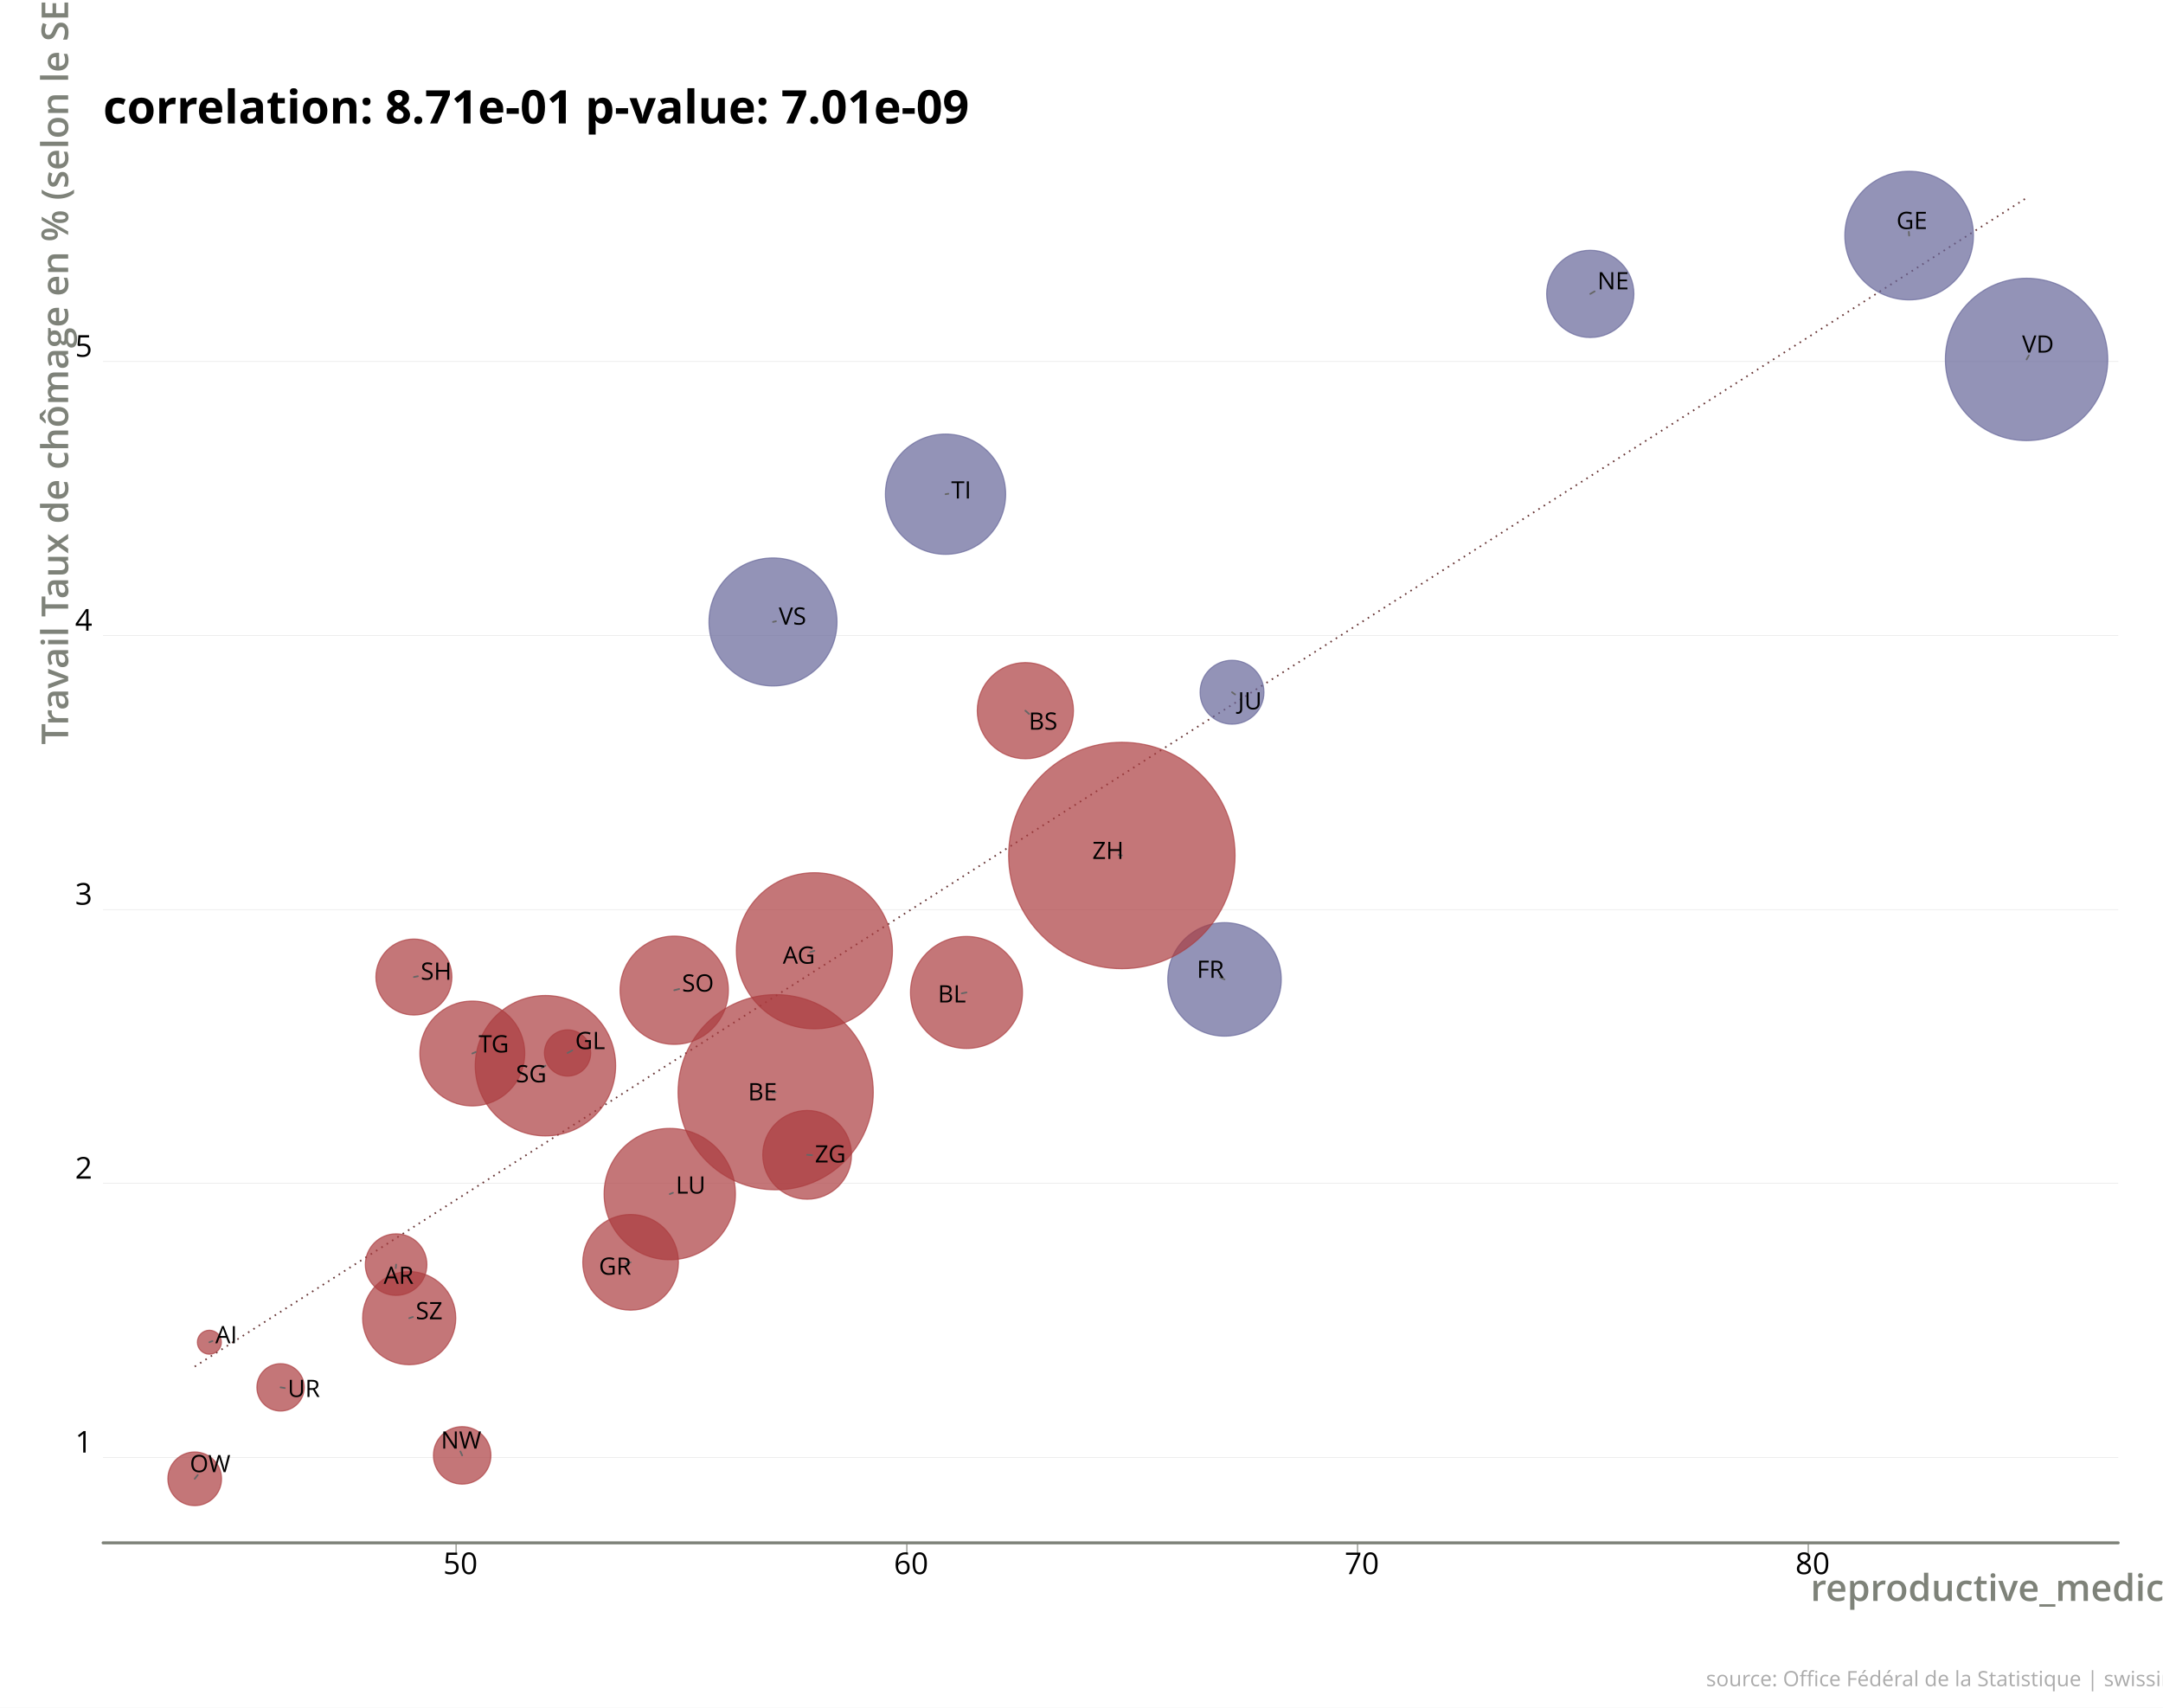
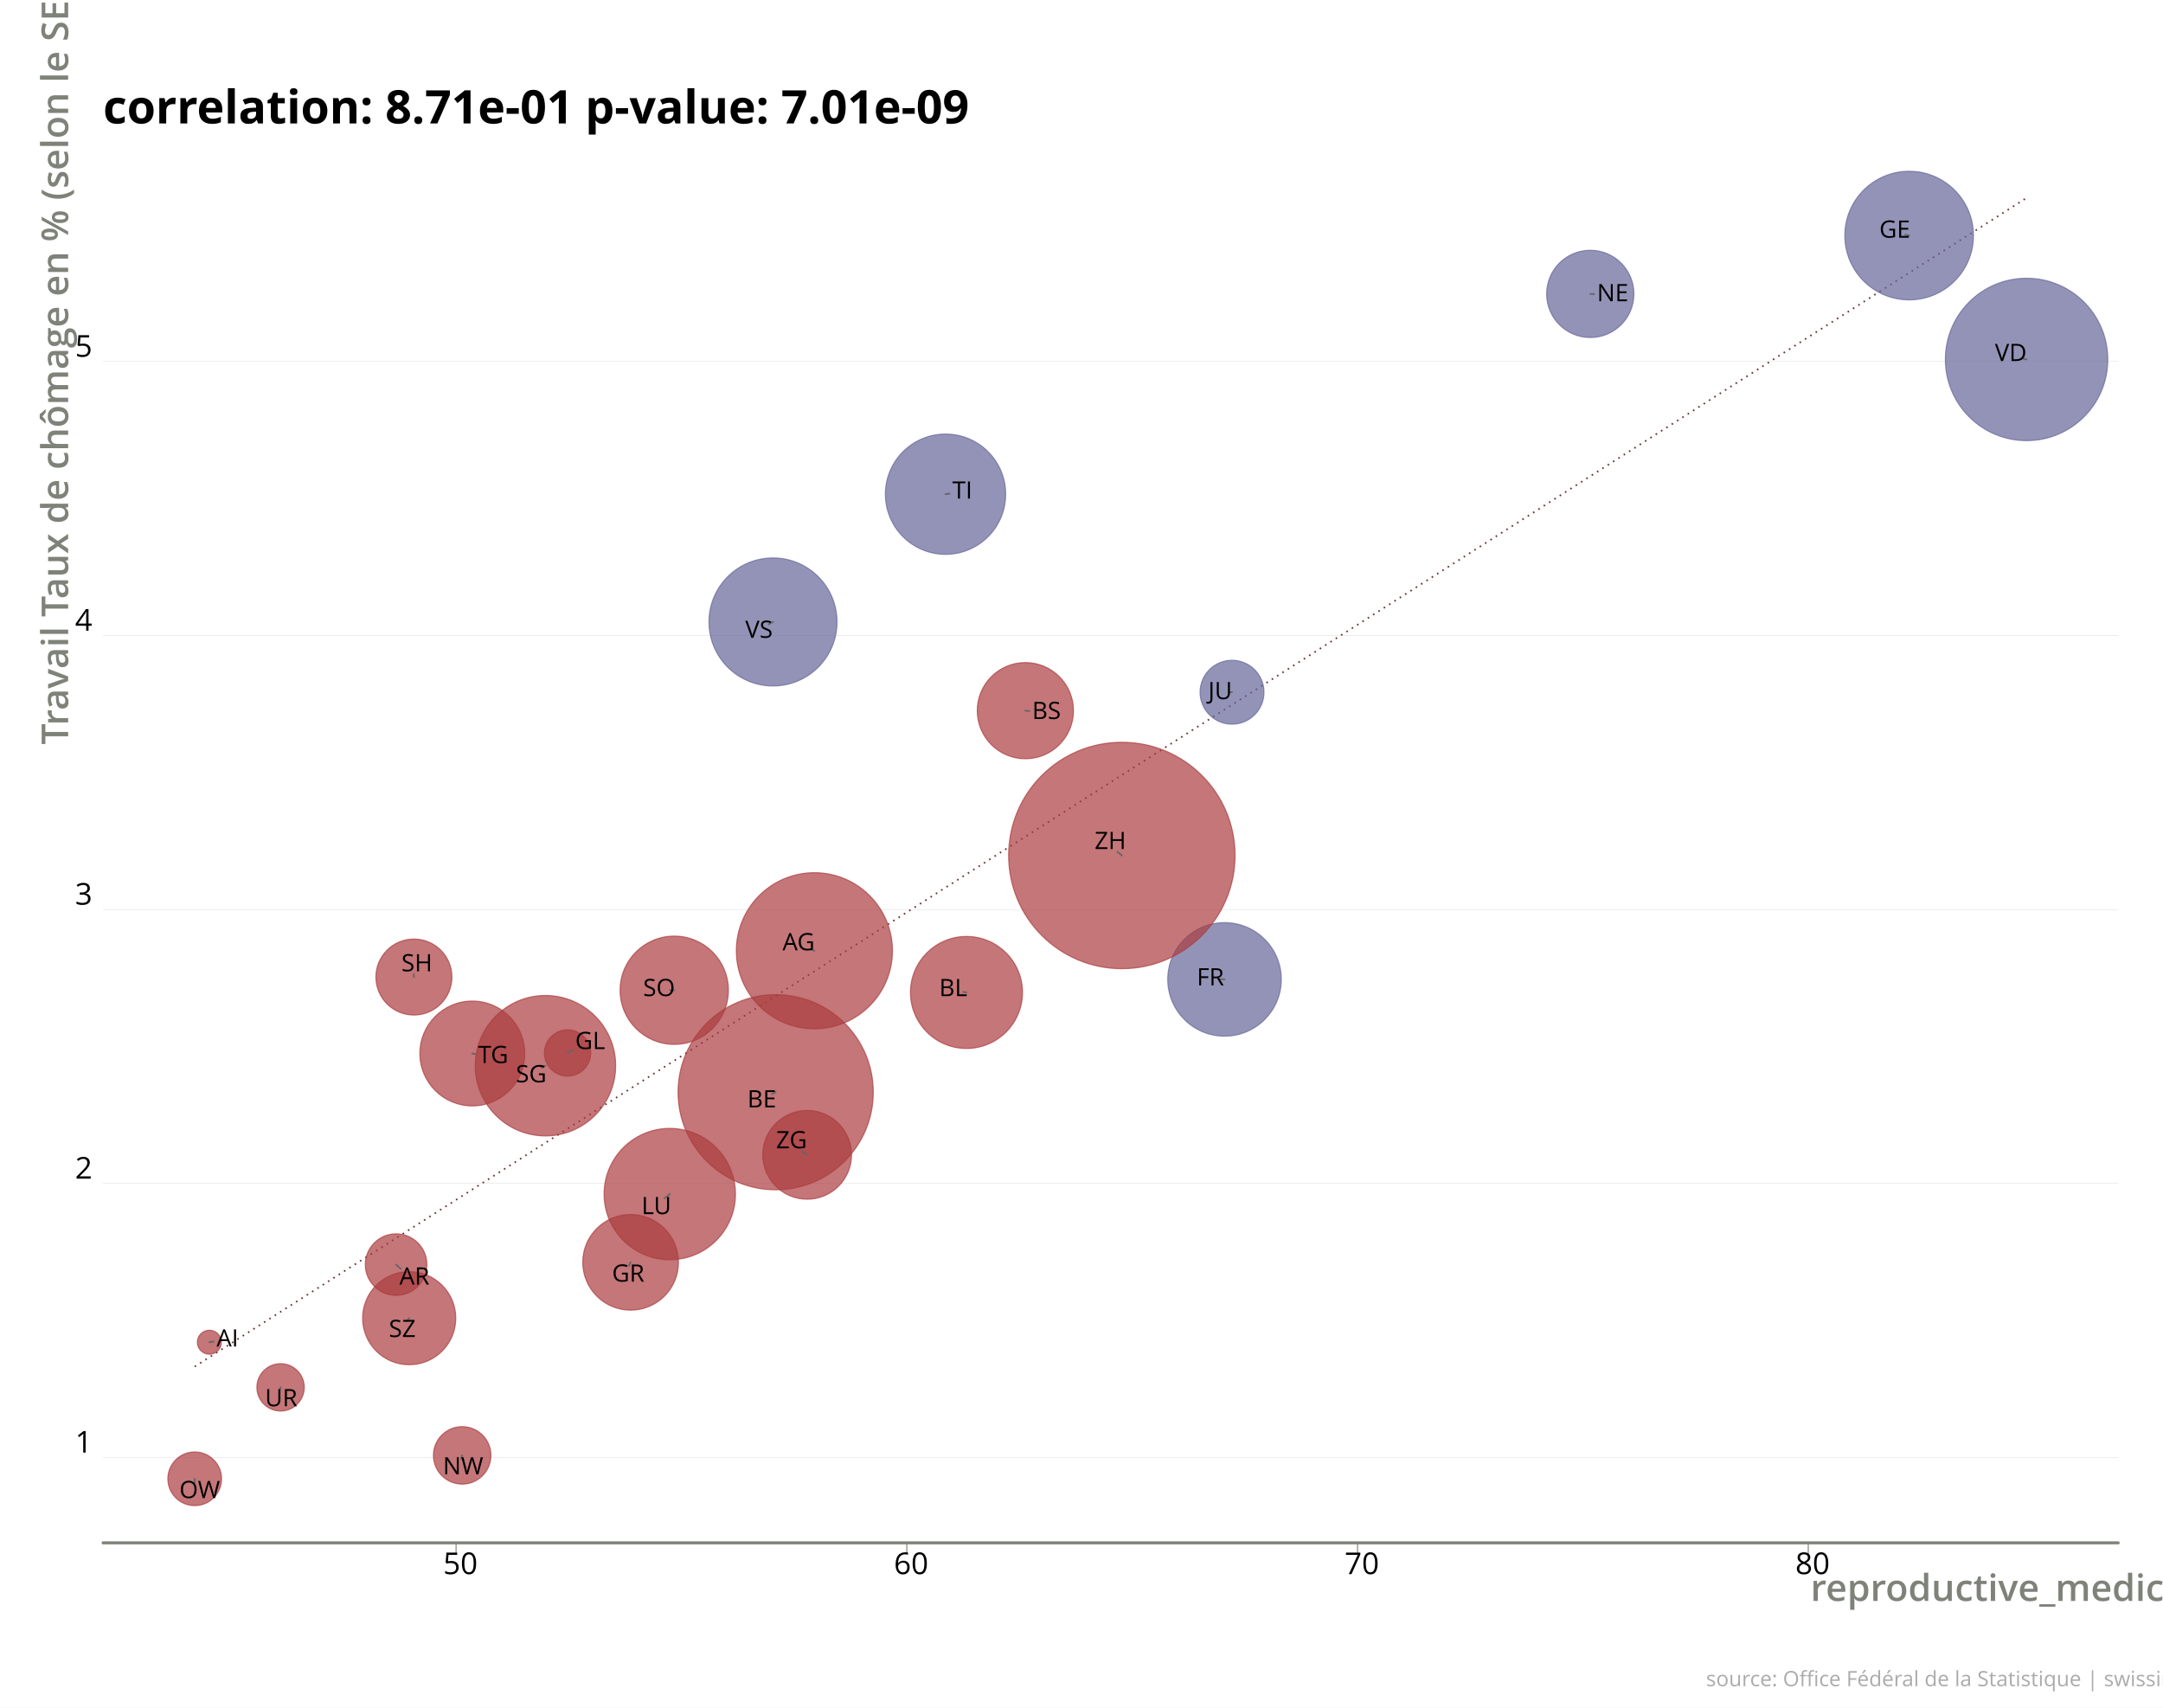
<svg xmlns="http://www.w3.org/2000/svg" viewBox="0 0 1368.00 1080.00">
  <defs>
    <style type="text/css">
    line, polyline, path, rect, circle {
      fill: none;
      stroke: #000000;
      stroke-linecap: round;
      stroke-linejoin: round;
      stroke-miterlimit: 10.00;
    }
  </style>
  </defs>
  <rect width="100%" height="100%" style="stroke: none; fill: #FFFFFF;" />
  <polyline points="65.22,921.71 1339.65,921.71 " style="stroke-width: 0.21; stroke: #D3D3D3;" />
  <polyline points="65.22,748.45 1339.65,748.45 " style="stroke-width: 0.21; stroke: #D3D3D3;" />
  <polyline points="65.22,575.19 1339.65,575.19 " style="stroke-width: 0.21; stroke: #D3D3D3;" />
  <polyline points="65.22,401.93 1339.65,401.93 " style="stroke-width: 0.21; stroke: #D3D3D3;" />
  <polyline points="65.22,228.67 1339.65,228.67 " style="stroke-width: 0.21; stroke: #D3D3D3;" />
  <polyline points="123.15,864.25 137.82,854.90 152.48,845.54 167.15,836.19 181.81,826.83 196.48,817.48 211.15,808.12 225.81,798.76 240.48,789.41 255.14,780.05 269.81,770.70 284.47,761.34 299.14,751.99 313.80,742.63 328.47,733.27 343.13,723.92 357.80,714.56 372.47,705.21 387.13,695.85 401.80,686.49 416.46,677.14 431.13,667.78 445.79,658.43 460.46,649.07 475.12,639.72 489.79,630.36 504.45,621.00 519.12,611.65 533.79,602.29 548.45,592.94 563.12,583.58 577.78,574.22 592.45,564.87 607.11,555.51 621.78,546.16 636.44,536.80 651.11,527.45 665.78,518.09 680.44,508.73 695.11,499.38 709.77,490.02 724.44,480.67 739.10,471.31 753.77,461.96 768.43,452.60 783.10,443.24 797.76,433.89 812.43,424.53 827.10,415.18 841.76,405.82 856.43,396.46 871.09,387.11 885.76,377.75 900.42,368.40 915.09,359.04 929.75,349.69 944.42,340.33 959.08,330.97 973.75,321.62 988.42,312.26 1003.08,302.91 1017.75,293.55 1032.41,284.20 1047.08,274.84 1061.74,265.48 1076.41,256.13 1091.07,246.77 1105.74,237.42 1120.40,228.06 1135.07,218.70 1149.74,209.35 1164.40,199.99 1179.07,190.64 1193.73,181.28 1208.40,171.93 1223.06,162.57 1237.73,153.21 1252.39,143.86 1267.06,134.50 1281.72,125.15 " style="stroke-width: 1.07; stroke: #663333; stroke-dasharray: 1,3; stroke-linecap: butt;" />
  <circle cx="515.07" cy="601.28" r="37.02pt" style="stroke-width: 0.71; stroke: #AB3D3F; stroke-opacity: 0.70; fill: #AB3D3F; fill-opacity: 0.70;" />
  <circle cx="132.42" cy="848.85" r="5.69pt" style="stroke-width: 0.71; stroke: #AB3D3F; stroke-opacity: 0.70; fill: #AB3D3F; fill-opacity: 0.70;" />
  <circle cx="250.52" cy="799.76" r="14.60pt" style="stroke-width: 0.71; stroke: #AB3D3F; stroke-opacity: 0.70; fill: #AB3D3F; fill-opacity: 0.70;" />
  <circle cx="490.58" cy="690.74" r="46.29pt" style="stroke-width: 0.71; stroke: #AB3D3F; stroke-opacity: 0.70; fill: #AB3D3F; fill-opacity: 0.70;" />
  <circle cx="611.26" cy="627.65" r="26.56pt" style="stroke-width: 0.71; stroke: #AB3D3F; stroke-opacity: 0.70; fill: #AB3D3F; fill-opacity: 0.70;" />
  <circle cx="648.50" cy="449.44" r="22.81pt" style="stroke-width: 0.71; stroke: #AB3D3F; stroke-opacity: 0.70; fill: #AB3D3F; fill-opacity: 0.70;" />
  <circle cx="774.46" cy="619.39" r="26.92pt" style="stroke-width: 0.71; stroke: #666699; stroke-opacity: 0.70; fill: #666699; fill-opacity: 0.70;" />
  <circle cx="1207.45" cy="148.98" r="30.50pt" style="stroke-width: 0.71; stroke: #666699; stroke-opacity: 0.70; fill: #666699; fill-opacity: 0.70;" />
  <circle cx="358.96" cy="665.92" r="10.97pt" style="stroke-width: 0.71; stroke: #AB3D3F; stroke-opacity: 0.70; fill: #AB3D3F; fill-opacity: 0.70;" />
  <circle cx="398.84" cy="798.31" r="22.69pt" style="stroke-width: 0.71; stroke: #AB3D3F; stroke-opacity: 0.70; fill: #AB3D3F; fill-opacity: 0.70;" />
  <circle cx="779.20" cy="437.78" r="15.15pt" style="stroke-width: 0.71; stroke: #666699; stroke-opacity: 0.70; fill: #666699; fill-opacity: 0.70;" />
  <circle cx="423.61" cy="755.15" r="31.15pt" style="stroke-width: 0.71; stroke: #AB3D3F; stroke-opacity: 0.70; fill: #AB3D3F; fill-opacity: 0.70;" />
  <circle cx="1005.78" cy="185.87" r="20.69pt" style="stroke-width: 0.71; stroke: #666699; stroke-opacity: 0.70; fill: #666699; fill-opacity: 0.70;" />
  <circle cx="292.31" cy="920.41" r="13.63pt" style="stroke-width: 0.71; stroke: #AB3D3F; stroke-opacity: 0.70; fill: #AB3D3F; fill-opacity: 0.70;" />
  <circle cx="123.15" cy="935.22" r="12.73pt" style="stroke-width: 0.71; stroke: #AB3D3F; stroke-opacity: 0.70; fill: #AB3D3F; fill-opacity: 0.70;" />
  <circle cx="344.97" cy="673.97" r="33.30pt" style="stroke-width: 0.71; stroke: #AB3D3F; stroke-opacity: 0.70; fill: #AB3D3F; fill-opacity: 0.70;" />
  <circle cx="261.78" cy="617.90" r="18.02pt" style="stroke-width: 0.71; stroke: #AB3D3F; stroke-opacity: 0.70; fill: #AB3D3F; fill-opacity: 0.70;" />
  <circle cx="426.43" cy="626.25" r="25.68pt" style="stroke-width: 0.71; stroke: #AB3D3F; stroke-opacity: 0.70; fill: #AB3D3F; fill-opacity: 0.70;" />
  <circle cx="258.80" cy="833.63" r="22.09pt" style="stroke-width: 0.71; stroke: #AB3D3F; stroke-opacity: 0.70; fill: #AB3D3F; fill-opacity: 0.70;" />
  <circle cx="298.72" cy="666.25" r="24.87pt" style="stroke-width: 0.71; stroke: #AB3D3F; stroke-opacity: 0.70; fill: #AB3D3F; fill-opacity: 0.70;" />
  <circle cx="598.01" cy="312.54" r="28.52pt" style="stroke-width: 0.71; stroke: #666699; stroke-opacity: 0.70; fill: #666699; fill-opacity: 0.70;" />
  <circle cx="177.45" cy="877.39" r="11.23pt" style="stroke-width: 0.71; stroke: #AB3D3F; stroke-opacity: 0.70; fill: #AB3D3F; fill-opacity: 0.70;" />
  <circle cx="1281.72" cy="227.32" r="38.51pt" style="stroke-width: 0.71; stroke: #666699; stroke-opacity: 0.70; fill: #666699; fill-opacity: 0.70;" />
  <circle cx="488.89" cy="393.33" r="30.36pt" style="stroke-width: 0.71; stroke: #666699; stroke-opacity: 0.70; fill: #666699; fill-opacity: 0.70;" />
  <circle cx="510.49" cy="730.34" r="21.05pt" style="stroke-width: 0.71; stroke: #AB3D3F; stroke-opacity: 0.70; fill: #AB3D3F; fill-opacity: 0.70;" />
  <circle cx="709.52" cy="541.02" r="53.70pt" style="stroke-width: 0.71; stroke: #AB3D3F; stroke-opacity: 0.70; fill: #AB3D3F; fill-opacity: 0.70;" />
-   <line x1="512.36" y1="602.19" x2="515.07" y2="601.28" style="stroke-width: 1.07; stroke: #666666;" />
-   <text x="495.07" y="609.45" style="font-size: 11.38pt; font-family: Open Sans;">AG</text>
-   <line x1="134.37" y1="848.10" x2="132.42" y2="848.85" style="stroke-width: 1.07; stroke: #666666;" />
-   <text x="136.17" y="849.49" style="font-size: 11.38pt; font-family: Open Sans;">AI</text>
-   <line x1="250.31" y1="801.96" x2="250.52" y2="799.76" style="stroke-width: 1.07; stroke: #666666;" />
-   <text x="242.63" y="811.88" style="font-size: 11.38pt; font-family: Open Sans;">AR</text>
-   <line x1="488.62" y1="690.93" x2="490.58" y2="690.74" style="stroke-width: 1.07; stroke: #666666;" />
-   <text x="473.11" y="695.84" style="font-size: 11.38pt; font-family: Open Sans;">BE</text>
-   <line x1="608.25" y1="628.24" x2="611.26" y2="627.65" style="stroke-width: 1.07; stroke: #666666;" />
-   <text x="593.17" y="633.96" style="font-size: 11.38pt; font-family: Open Sans;">BL</text>
-   <line x1="650.84" y1="451.52" x2="648.50" y2="449.44" style="stroke-width: 1.07; stroke: #666666;" />
-   <text x="650.62" y="461.45" style="font-size: 11.38pt; font-family: Open Sans;">BS</text>
-   <line x1="771.65" y1="618.11" x2="774.46" y2="619.39" style="stroke-width: 1.07; stroke: #666666;" />
-   <text x="756.94" y="618.41" style="font-size: 11.38pt; font-family: Open Sans;">FR</text>
-   <line x1="1207.24" y1="146.63" x2="1207.45" y2="148.98" style="stroke-width: 1.07; stroke: #666666;" />
-   <text x="1199.43" y="144.83" style="font-size: 11.38pt; font-family: Open Sans;">GE</text>
-   <line x1="361.97" y1="664.27" x2="358.96" y2="665.92" style="stroke-width: 1.07; stroke: #666666;" />
-   <text x="363.77" y="663.47" style="font-size: 11.38pt; font-family: Open Sans;">GL</text>
-   <line x1="395.90" y1="799.21" x2="398.84" y2="798.31" style="stroke-width: 1.07; stroke: #666666;" />
-   <text x="378.78" y="806.15" style="font-size: 11.38pt; font-family: Open Sans;">GR</text>
-   <line x1="781.15" y1="439.18" x2="779.20" y2="437.78" style="stroke-width: 1.07; stroke: #666666;" />
-   <text x="782.95" y="448.61" style="font-size: 11.38pt; font-family: Open Sans;">JU</text>
-   <line x1="425.62" y1="754.34" x2="423.61" y2="755.15" style="stroke-width: 1.07; stroke: #666666;" />
-   <text x="427.42" y="754.84" style="font-size: 11.38pt; font-family: Open Sans;">LU</text>
-   <line x1="1008.52" y1="184.28" x2="1005.78" y2="185.87" style="stroke-width: 1.07; stroke: #666666;" />
-   <text x="1010.32" y="182.99" style="font-size: 11.38pt; font-family: Open Sans;">NE</text>
-   <line x1="291.17" y1="917.92" x2="292.31" y2="920.41" style="stroke-width: 1.07; stroke: #666666;" />
-   <text x="278.90" y="916.12" style="font-size: 11.38pt; font-family: Open Sans;">NW</text>
-   <line x1="125.07" y1="932.82" x2="123.15" y2="935.22" style="stroke-width: 1.07; stroke: #666666;" />
-   <text x="120.04" y="931.02" style="font-size: 11.38pt; font-family: Open Sans;">OW</text>
+   <line x1="512.21" y1="600.28" x2="515.07" y2="601.28" style="stroke-width: 1.07; stroke: #666666;" />
+   <text x="494.92" y="600.99" style="font-size: 11.38pt; font-family: Open Sans;">AG</text>
+   <line x1="135.14" y1="848.47" x2="132.42" y2="848.85" style="stroke-width: 1.07; stroke: #666666;" />
+   <text x="136.94" y="851.54" style="font-size: 11.38pt; font-family: Open Sans;">AI</text>
+   <line x1="253.41" y1="802.45" x2="250.52" y2="799.76" style="stroke-width: 1.07; stroke: #666666;" />
+   <text x="252.62" y="812.37" style="font-size: 11.38pt; font-family: Open Sans;">AR</text>
+   <line x1="488.19" y1="691.93" x2="490.58" y2="690.74" style="stroke-width: 1.07; stroke: #666666;" />
+   <text x="472.69" y="700.32" style="font-size: 11.38pt; font-family: Open Sans;">BE</text>
+   <line x1="609.09" y1="627.29" x2="611.26" y2="627.65" style="stroke-width: 1.07; stroke: #666666;" />
+   <text x="594.00" y="629.98" style="font-size: 11.38pt; font-family: Open Sans;">BL</text>
+   <line x1="650.98" y1="449.71" x2="648.50" y2="449.44" style="stroke-width: 1.07; stroke: #666666;" />
+   <text x="652.78" y="454.72" style="font-size: 11.38pt; font-family: Open Sans;">BS</text>
+   <line x1="771.63" y1="619.32" x2="774.46" y2="619.39" style="stroke-width: 1.07; stroke: #666666;" />
+   <text x="756.92" y="623.18" style="font-size: 11.38pt; font-family: Open Sans;">FR</text>
+   <line x1="1205.01" y1="148.41" x2="1207.45" y2="148.98" style="stroke-width: 1.07; stroke: #666666;" />
+   <text x="1188.60" y="150.32" style="font-size: 11.38pt; font-family: Open Sans;">GE</text>
+   <line x1="361.99" y1="664.26" x2="358.96" y2="665.92" style="stroke-width: 1.07; stroke: #666666;" />
+   <text x="363.79" y="663.46" style="font-size: 11.38pt; font-family: Open Sans;">GL</text>
+   <line x1="397.69" y1="800.61" x2="398.84" y2="798.31" style="stroke-width: 1.07; stroke: #666666;" />
+   <text x="387.10" y="810.53" style="font-size: 11.38pt; font-family: Open Sans;">GR</text>
+   <line x1="777.27" y1="437.84" x2="779.20" y2="437.78" style="stroke-width: 1.07; stroke: #666666;" />
+   <text x="764.15" y="442.18" style="font-size: 11.38pt; font-family: Open Sans;">JU</text>
+   <line x1="420.17" y1="757.89" x2="423.61" y2="755.15" style="stroke-width: 1.07; stroke: #666666;" />
+   <text x="405.74" y="767.82" style="font-size: 11.38pt; font-family: Open Sans;">LU</text>
+   <line x1="1008.22" y1="185.98" x2="1005.78" y2="185.87" style="stroke-width: 1.07; stroke: #666666;" />
+   <text x="1010.02" y="190.48" style="font-size: 11.38pt; font-family: Open Sans;">NE</text>
+   <line x1="291.63" y1="922.51" x2="292.31" y2="920.41" style="stroke-width: 1.07; stroke: #666666;" />
+   <text x="280.15" y="932.43" style="font-size: 11.38pt; font-family: Open Sans;">NW</text>
+   <line x1="123.15" y1="937.50" x2="123.15" y2="935.22" style="stroke-width: 1.07; stroke: #666666;" />
+   <text x="113.45" y="947.43" style="font-size: 11.38pt; font-family: Open Sans;">OW</text>
  <line x1="342.60" y1="675.30" x2="344.97" y2="673.97" style="stroke-width: 1.07; stroke: #666666;" />
  <text x="326.27" y="684.47" style="font-size: 11.38pt; font-family: Open Sans;">SG</text>
-   <line x1="264.28" y1="617.39" x2="261.78" y2="617.90" style="stroke-width: 1.07; stroke: #666666;" />
-   <text x="266.08" y="619.60" style="font-size: 11.38pt; font-family: Open Sans;">SH</text>
-   <line x1="429.54" y1="625.45" x2="426.43" y2="626.25" style="stroke-width: 1.07; stroke: #666666;" />
-   <text x="431.34" y="627.10" style="font-size: 11.38pt; font-family: Open Sans;">SO</text>
-   <line x1="261.14" y1="832.88" x2="258.80" y2="833.63" style="stroke-width: 1.07; stroke: #666666;" />
-   <text x="262.94" y="834.32" style="font-size: 11.38pt; font-family: Open Sans;">SZ</text>
-   <line x1="300.90" y1="665.33" x2="298.72" y2="666.25" style="stroke-width: 1.07; stroke: #666666;" />
-   <text x="302.70" y="665.59" style="font-size: 11.38pt; font-family: Open Sans;">TG</text>
-   <line x1="599.81" y1="312.25" x2="598.01" y2="312.54" style="stroke-width: 1.07; stroke: #666666;" />
-   <text x="601.61" y="315.25" style="font-size: 11.38pt; font-family: Open Sans;">TI</text>
-   <line x1="180.14" y1="877.83" x2="177.45" y2="877.39" style="stroke-width: 1.07; stroke: #666666;" />
-   <text x="181.94" y="883.47" style="font-size: 11.38pt; font-family: Open Sans;">UR</text>
-   <line x1="1283.13" y1="224.81" x2="1281.72" y2="227.32" style="stroke-width: 1.07; stroke: #666666;" />
-   <text x="1278.89" y="223.01" style="font-size: 11.38pt; font-family: Open Sans;">VD</text>
-   <line x1="490.74" y1="392.90" x2="488.89" y2="393.33" style="stroke-width: 1.07; stroke: #666666;" />
-   <text x="492.54" y="395.03" style="font-size: 11.38pt; font-family: Open Sans;">VS</text>
-   <line x1="513.56" y1="730.53" x2="510.49" y2="730.34" style="stroke-width: 1.07; stroke: #666666;" />
-   <text x="515.36" y="735.16" style="font-size: 11.38pt; font-family: Open Sans;">ZG</text>
-   <line x1="707.53" y1="540.69" x2="709.52" y2="541.02" style="stroke-width: 1.07; stroke: #666666;" />
-   <text x="690.83" y="543.24" style="font-size: 11.38pt; font-family: Open Sans;">ZH</text>
+   <line x1="261.65" y1="616.09" x2="261.78" y2="617.90" style="stroke-width: 1.07; stroke: #666666;" />
+   <text x="253.90" y="614.29" style="font-size: 11.38pt; font-family: Open Sans;">SH</text>
+   <line x1="423.66" y1="626.17" x2="426.43" y2="626.25" style="stroke-width: 1.07; stroke: #666666;" />
+   <text x="406.75" y="629.95" style="font-size: 11.38pt; font-family: Open Sans;">SO</text>
+   <line x1="257.15" y1="835.63" x2="258.80" y2="833.63" style="stroke-width: 1.07; stroke: #666666;" />
+   <text x="245.94" y="845.55" style="font-size: 11.38pt; font-family: Open Sans;">SZ</text>
+   <line x1="300.52" y1="666.58" x2="298.72" y2="666.25" style="stroke-width: 1.07; stroke: #666666;" />
+   <text x="302.32" y="672.30" style="font-size: 11.38pt; font-family: Open Sans;">TG</text>
+   <line x1="600.51" y1="312.19" x2="598.01" y2="312.54" style="stroke-width: 1.07; stroke: #666666;" />
+   <text x="602.31" y="315.33" style="font-size: 11.38pt; font-family: Open Sans;">TI</text>
+   <line x1="176.90" y1="879.40" x2="177.45" y2="877.39" style="stroke-width: 1.07; stroke: #666666;" />
+   <text x="167.65" y="889.33" style="font-size: 11.38pt; font-family: Open Sans;">UR</text>
+   <line x1="1278.57" y1="226.54" x2="1281.72" y2="227.32" style="stroke-width: 1.07; stroke: #666666;" />
+   <text x="1261.70" y="228.31" style="font-size: 11.38pt; font-family: Open Sans;">VD</text>
+   <line x1="486.17" y1="394.81" x2="488.89" y2="393.33" style="stroke-width: 1.07; stroke: #666666;" />
+   <text x="471.35" y="403.38" style="font-size: 11.38pt; font-family: Open Sans;">VS</text>
+   <line x1="506.98" y1="727.99" x2="510.49" y2="730.34" style="stroke-width: 1.07; stroke: #666666;" />
+   <text x="490.83" y="726.19" style="font-size: 11.38pt; font-family: Open Sans;">ZG</text>
+   <line x1="706.79" y1="538.74" x2="709.52" y2="541.02" style="stroke-width: 1.07; stroke: #666666;" />
+   <text x="692.31" y="536.94" style="font-size: 11.38pt; font-family: Open Sans;">ZH</text>
  <text x="47.49" y="918.65" style="font-size: 14.30pt; font-family: Open Sans;">1</text>
  <text x="47.49" y="745.39" style="font-size: 14.30pt; font-family: Open Sans;">2</text>
  <text x="47.49" y="572.13" style="font-size: 14.30pt; font-family: Open Sans;">3</text>
  <text x="47.49" y="398.87" style="font-size: 14.30pt; font-family: Open Sans;">4</text>
  <text x="47.49" y="225.61" style="font-size: 14.30pt; font-family: Open Sans;">5</text>
  <polyline points="65.22,975.73 1339.65,975.73 " style="stroke-width: 1.92; stroke: #7E8279;" />
  <polyline points="288.45,983.10 288.45,975.73 " style="stroke-width: 0.64; stroke: #7E8279; stroke-linecap: butt;" />
  <polyline points="573.52,983.10 573.52,975.73 " style="stroke-width: 0.64; stroke: #7E8279; stroke-linecap: butt;" />
  <polyline points="858.58,983.10 858.58,975.73 " style="stroke-width: 0.64; stroke: #7E8279; stroke-linecap: butt;" />
  <polyline points="1143.65,983.10 1143.65,975.73 " style="stroke-width: 0.64; stroke: #7E8279; stroke-linecap: butt;" />
  <text x="280.28" y="995.50" style="font-size: 14.30pt; font-family: Open Sans;">50</text>
  <text x="565.34" y="995.50" style="font-size: 14.30pt; font-family: Open Sans;">60</text>
  <text x="850.41" y="995.50" style="font-size: 14.30pt; font-family: Open Sans;">70</text>
  <text x="1135.47" y="995.50" style="font-size: 14.30pt; font-family: Open Sans;">80</text>
  <text x="1145.06" y="1012.45" style="font-size: 17.60pt; fill: #7E8279; font-family: Open Sans Semibold;">reproductive_medicine</text>
  <text transform="translate(43.10,470.89) rotate(-90)" style="font-size: 17.60pt; fill: #7E8279; font-family: Open Sans Semibold;">Travail Taux de chômage en % (selon le SECO)</text>
  <text x="65.22" y="78.07" style="font-size: 22.00pt; font-weight: bold; font-family: Open Sans;">correlation: 8.71e-01   p-value: 7.01e-09</text>
  <text x="1079.01" y="1066.38" style="font-size: 10.00pt; fill: #737373; fill-opacity: 0.60; font-family: Open Sans;">source: Office Fédéral de la Statistique | swissinfo.ch </text>
</svg>
